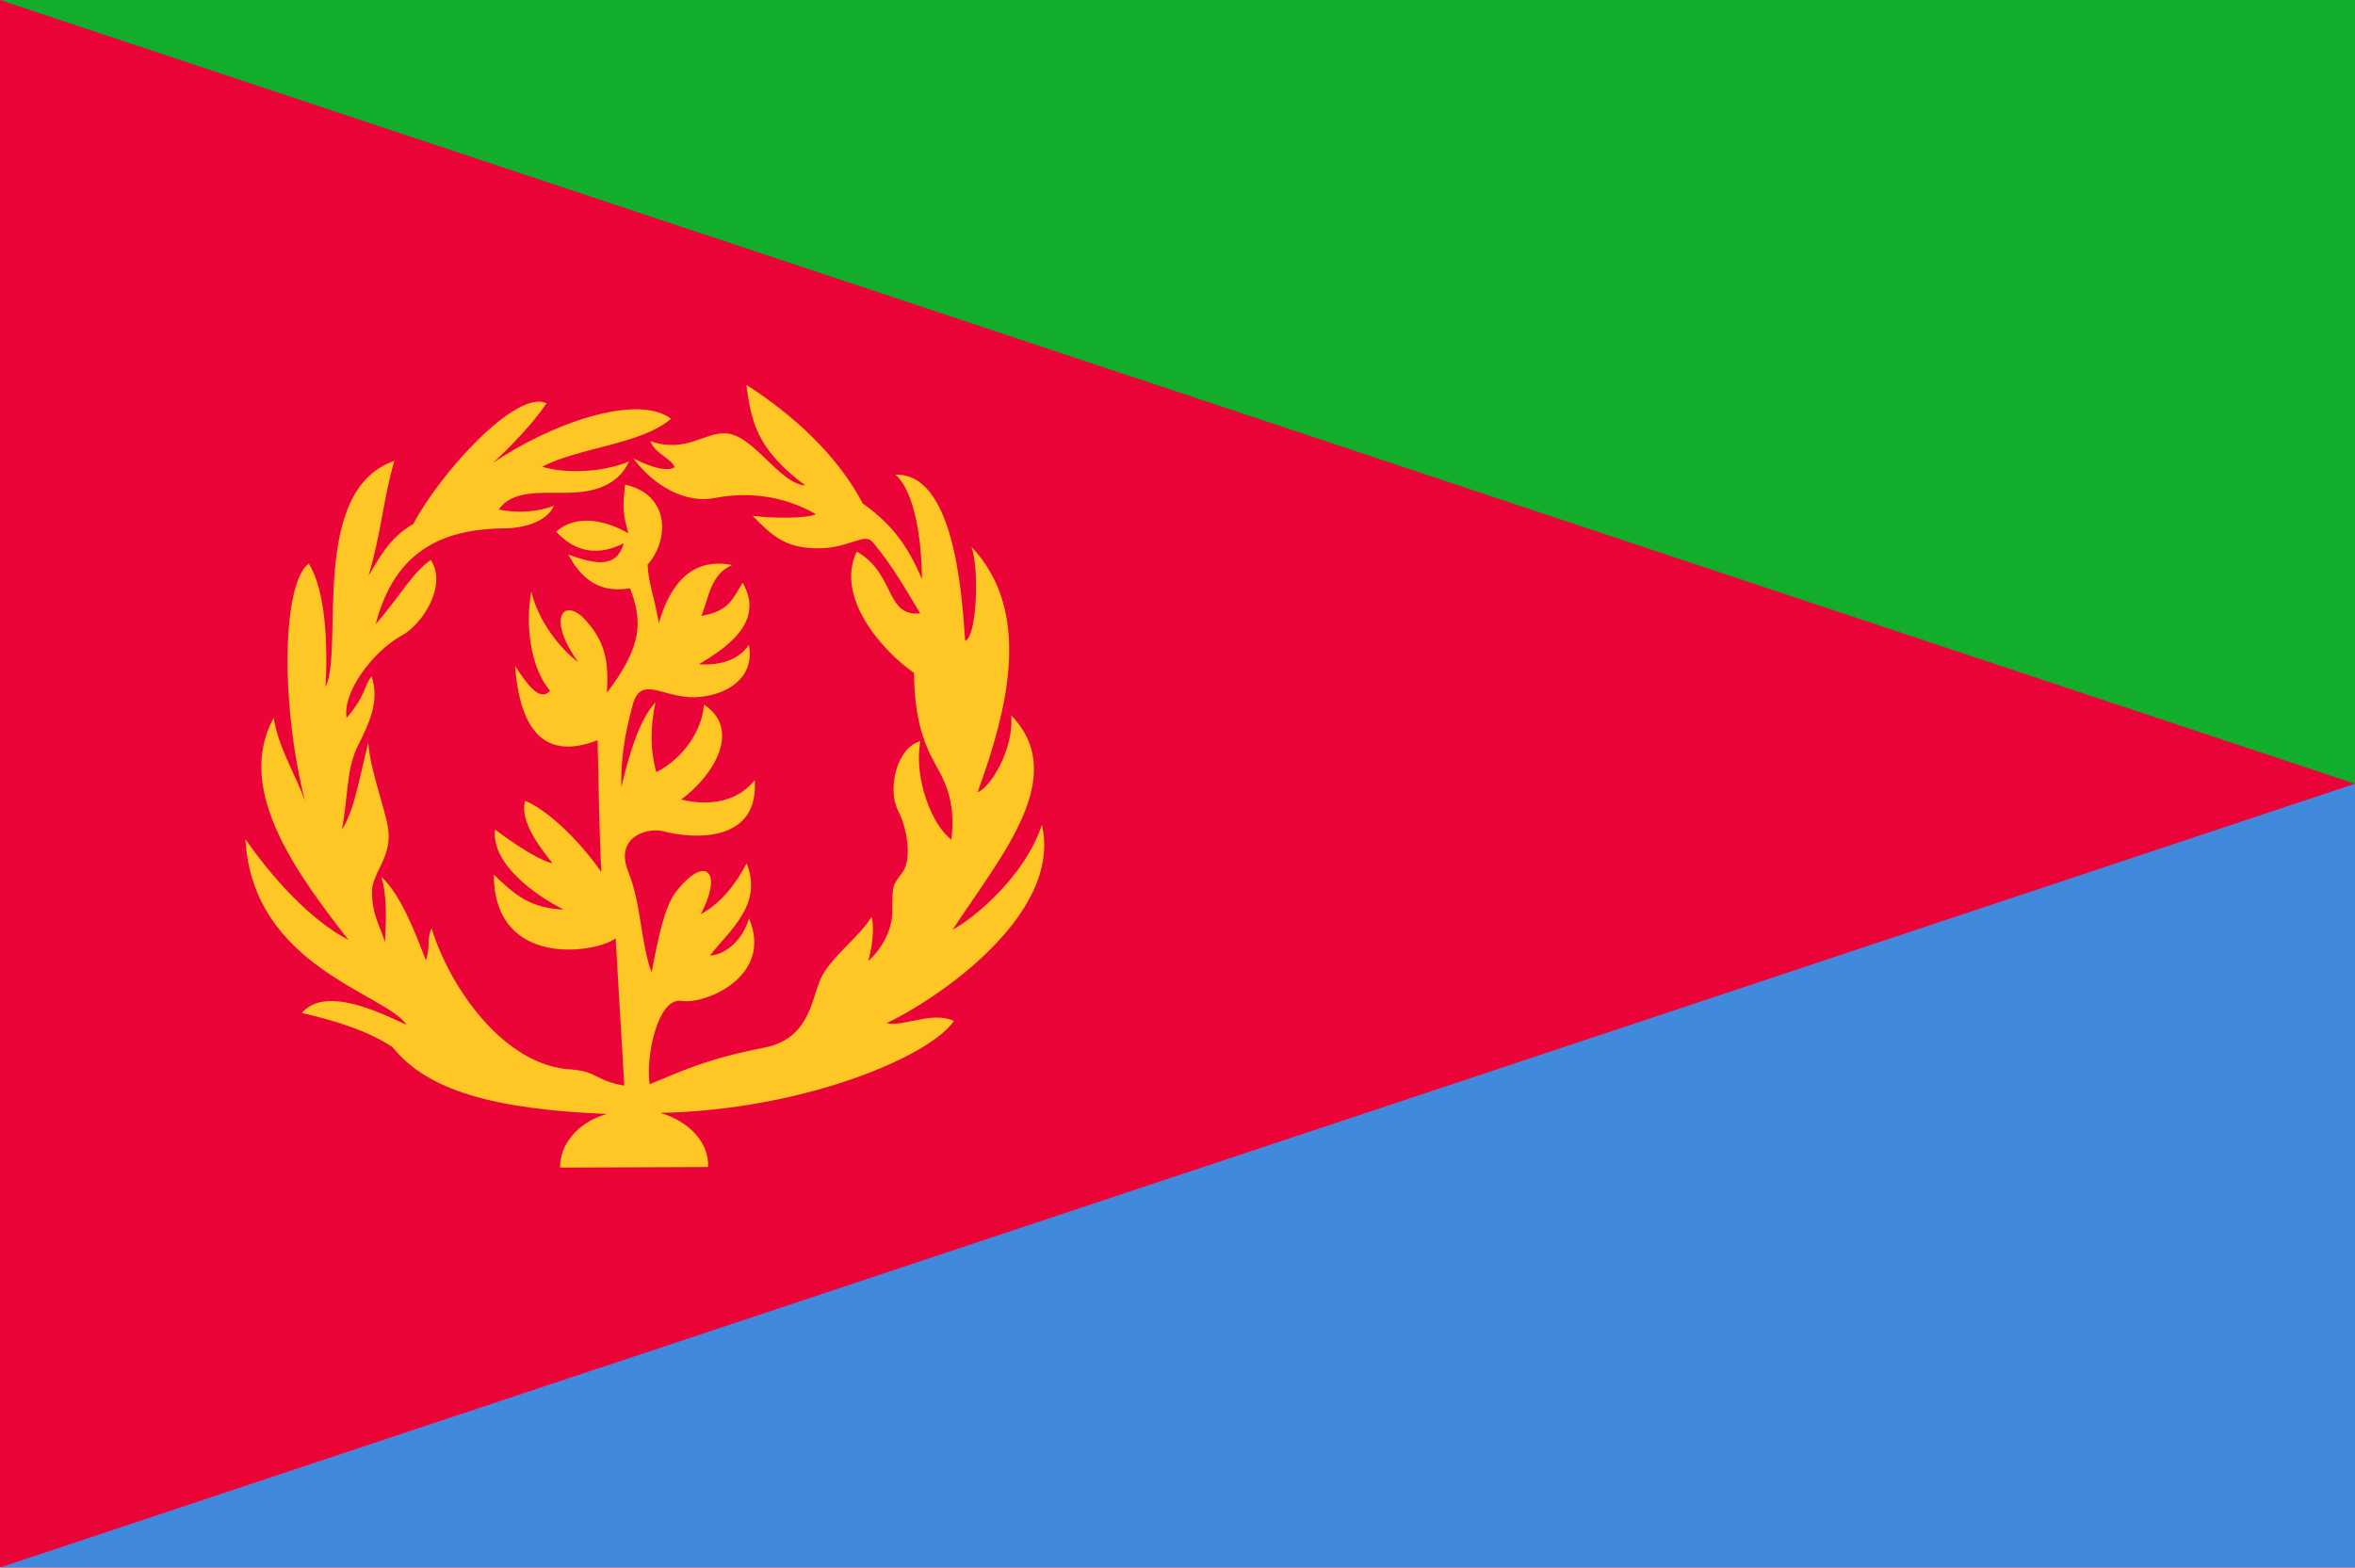
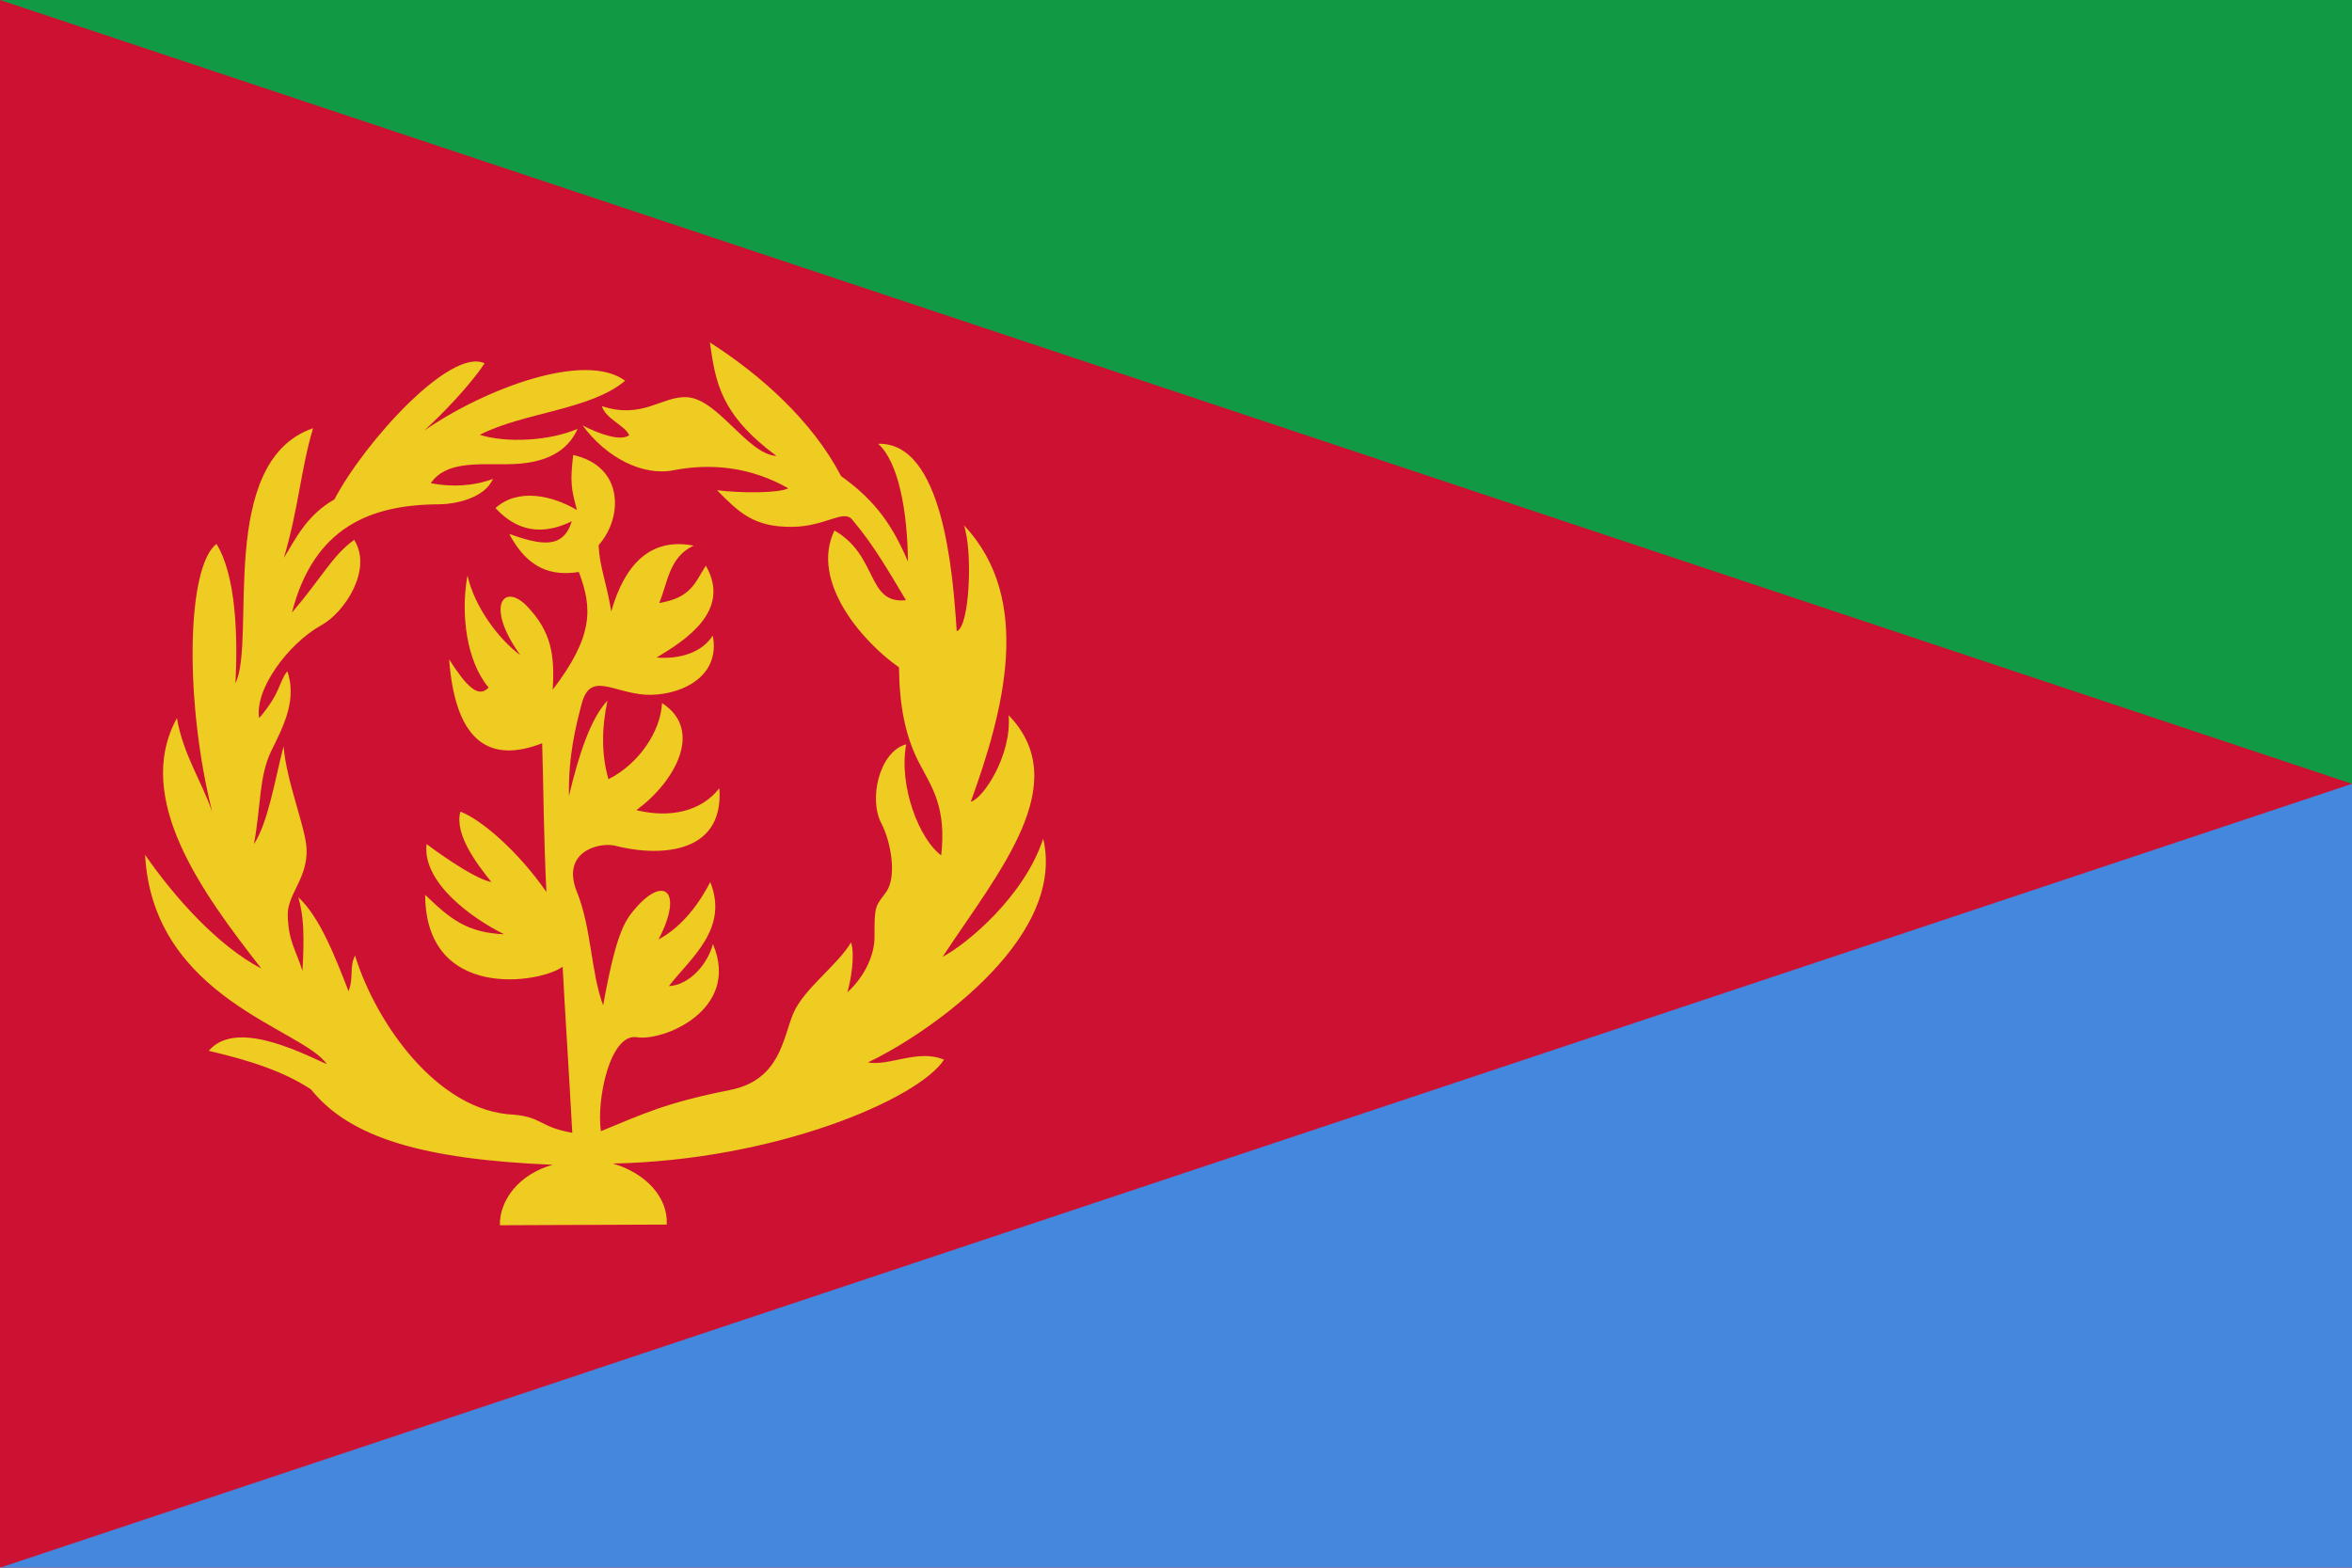
- <svg xmlns="http://www.w3.org/2000/svg" height="666.667" viewBox="0 0 1001.333 666.667" width="1001.333">
-   <clipPath id="a">
-     <path d="m0 0h751v500h-751z" transform="translate(-193.5405 -144.6562)" />
-   </clipPath>
-   <path d="m0 0h751v500h-751z" fill="#ea0437" transform="matrix(1.333333 0 0 -1.333333 0 666.6667)" />
-   <path d="m0 0h751v250z" fill="#4189dd" transform="matrix(1.333333 0 0 -1.333333 0 666.6667)" />
-   <path d="m0 0 751-250v250z" fill="#12ad2b" transform="matrix(1.333333 0 0 -1.333333 0 -.000533)" />
-   <path clip-path="url(#a)" d="m0 0c-9.587-2.647-15.083-10.085-14.942-17.103l47.189.19c.424 7.541-5.78 14.515-15.224 17.262 46.203.954 86.341 18.26 93.634 29.365-7.218 3.132-15.563-1.909-21.512-.749 14.125 6.528 56.444 33.92 49.564 63.285-5.349-16.311-21.55-29.806-28.451-33.429 15.809 24.004 37.395 48.996 18.667 68.348.946-11.216-7.127-23.56-10.693-24.487 9.17 25.363 17.92 57.208-1.949 78.2 2.61-7.588 1.556-28.992-2.037-29.953-1.106 17.246-4.049 53.523-22.212 53.007 5.768-5.136 8.293-19.153 8.421-33.31-4.14 9.699-8.844 17.001-18.905 24.163-8.14 15.61-22.622 28.544-37.107 37.81 1.626-11.362 2.972-20.327 18.837-32.112-8.272.515-16.542 16.195-25.382 16.63-7.031.34-12.549-6.371-24.04-2.51 1.272-3.793 6.633-5.473 7.765-8.278-2.462-1.701-8.305.265-13.162 2.795 6.682-9.102 17.036-14.454 25.825-12.648 10.453 2.01 21.661.947 32.35-5.135-2.73-1.402-13.356-1.393-20.176-.54 6.199-6.276 10.356-10.435 21.134-10.366 9.627.063 14.674 5.135 17.146 1.994 6.038-7.155 10.101-14.306 15.152-22.729-11.157-1.232-7.793 12.618-20.219 19.703-6.981-14.45 8.03-31.58 18.248-38.7.138-10.861 1.725-19.948 6.332-28.218 3.105-5.83 7.121-11.797 5.606-24.956-6.116 4.455-12.095 19.481-9.895 31.409-7.656-2.088-10.65-15.551-7.041-22.329 2.696-5.158 4.495-15.032 1.386-19.446-3.03-4.112-3.348-3.652-3.308-12.477.108-5.282-2.842-11.527-7.647-15.881 1.003 3.72 2.147 10.123 1.036 14.125-3.799-6.444-13.327-13.112-16.328-20.038-2.947-6.944-3.694-18.97-17.955-21.744-18.345-3.641-24.677-6.821-36.482-11.651-1.31 8.966 2.611 27.663 10.109 26.597 7.32-1.303 29.515 7.647 21.576 26.344-1.569-5.892-6.8-11.643-12.455-11.898 6.11 7.928 17.014 16.136 11.704 29.418-2.953-5.645-7.595-12.422-14.636-16.234 7.548 14.464.877 18.791-8.086 6.879-3.385-4.597-5.429-13.806-7.58-25.502-3.521 9.512-3.288 22.035-7.46 32.203-4.358 10.996 5.784 13.899 10.556 13.017 11.686-3.12 31.215-3.118 29.764 16.188-5.047-6.53-13.897-8.548-23.455-6.196 10.734 7.838 19.21 22.582 7.248 30.28-.399-8.164-6.716-17.316-15.15-21.531-1.974 6.888-1.974 14.197-.281 22.211-4.71-4.957-8.149-15.271-10.885-26.997-.206 11.591 1.987 19.941 3.613 26.176 2.464 9.107 8.59 3.181 17.968 2.51 9.032-.513 21.466 4.478 19.089 16.725-3.083-4.845-9.413-6.73-15.881-6.218 7.786 4.717 21.352 13.098 13.912 25.991-3.125-4.883-4.137-9.06-13.183-10.558 2.369 5.45 2.763 13.155 9.784 16.208-12.524 2.494-19.695-5.726-23.34-18.598-1.478 8.925-3.238 12.21-3.588 18.738 6.771 7.52 7.48 22.229-7.177 25.519-.871-7.588-.612-9.396 1.055-15.574-6.88 4.087-16.577 6.343-23.033.563 4.373-4.72 11.144-8.876 21.579-3.728-2.465-8.064-8.876-6.684-17.686-3.609 5.385-10.114 12.18-11.911 19.679-10.745 3.927-10.352 4.1-18.218-7.374-33.294.53 9.368-.136 16.348-7.579 23.923-6.379 6.247-11.563-.267-1.595-14.156-6.047 4.454-12.891 13.492-14.952 22.529-1.993-11.164-.198-24.322 5.982-31.699-2.923-3.124-6.247.332-11.164 7.974 1.86-24.455 12.294-29.174 26.316-23.723.399-13.423.399-25.852 1.196-42.067-8.175 11.762-18.54 20.534-24.323 22.727-1.794-6.578 4.985-15.15 8.773-19.935-5.782 1.196-18.342 10.765-18.342 10.765-1.263-10.899 12.827-21 21.931-25.519-10.699.466-15.419 4.519-22.33 11.164.133-30.236 32.761-24.985 38.876-20.334.798-14.886 1.935-32.095 2.732-46.982-9.224 1.61-8.499 4.384-16.391 5.114-21.906.854-39.283 26.296-45.037 45.012-1.651-3.08-.341-6.303-1.852-10.087-3.556 9.186-8.1 21.051-14.193 26.572 1.551-5.355 1.716-10.798 1.176-20.806-2.091 6.484-4.036 8.473-4.177 16.085.133 5.845 5.639 10.158 5.334 18.379-.225 6.001-5.7 19.01-6.505 29.08-2.651-10.364-4.315-21.291-8.374-27.707 2.017 11.069 1.37 18.706 4.783 26.155 3.943 7.842 7.295 14.844 4.67 22.758-2.517-3.057-1.651-5.834-7.975-13.261-1.374 8.077 8.177 21.004 17.446 26.2 6.538 3.445 14.779 15.766 9.411 24.211-6.148-4.416-8.909-10.381-17.594-20.574 6.195 24.215 22.29 30.55 41.56 30.633 4.264.02 12.86 1.56 15.273 7.202-5.431-2.097-11.854-2.364-17.568-1.22 4.159 6.106 12.918 5.312 21.079 5.349 6.402.03 16.397.898 20.437 10.016-7.809-3.383-19.989-4.087-27.658-1.691 12.196 6.32 31.3 7 41.098 15.293-11.168 8.335-39.113-1.942-56.764-14.048 4.933 4.512 12.73 12.514 17.032 18.974-9.654 4.628-34.068-22.418-42.478-38.489-7.989-4.511-11.184-11.582-14.286-16.517 4.256 14.382 4.708 24.819 8.259 36.664-27.383-9.427-16.001-60.021-21.957-72.125.7 13.363.133 30.531-5.369 39.383-8.434-6.434-9.115-44.306-1.196-75.834-2.86 8.437-8.257 16.313-9.988 26.582-12.483-22.766 7.317-49.625 23.874-70.842-12.465 6.492-24.789 20.457-32.884 32.164 2.234-40.748 44.786-49.214 51.392-59.229-8.966 4.174-26.108 12.433-33.381 3.779 11.841-2.734 21.286-5.894 28.897-10.883 11.043-13.787 31.955-19.818 68.374-21.341" fill="#ffc726" transform="matrix(1.333333 0 0 -1.333333 258.054 473.7917)" />
+ <svg xmlns="http://www.w3.org/2000/svg" viewBox="0 0 900 600">
+   <path fill="#c13" d="M0 0H900V600H0z" />
+   <path fill="#48d" d="M0 600h900V300" />
+   <path fill="#194" d="M0 0h900v300" />
+   <path fill="#ec2" d="M211.5 445.795c-12.973 3.582-20.41 13.647-20.22 23.142l63.853-.256c.574-10.204-7.82-19.64-20.6-23.357 62.518-1.291 116.829-24.709 126.698-39.734-9.767-4.239-21.06 2.583-29.11 1.013 19.114-8.834 76.377-45.897 67.067-85.632-7.237 22.07-29.16 40.33-38.497 45.233 21.39-32.48 50.6-66.297 25.258-92.483 1.28 15.177-9.644 31.88-14.469 33.135 12.409-34.32 24.248-77.409-2.637-105.814 3.531 10.267 2.105 39.23-2.756 40.53-1.497-23.336-5.48-72.422-30.056-71.724 7.806 6.949 11.221 25.915 11.395 45.072-5.601-13.124-11.967-23.005-25.581-32.696-11.014-21.122-30.61-38.623-50.21-51.16 2.2 15.374 4.022 27.504 25.489 43.45-11.193-.696-22.382-21.914-34.344-22.502-9.515-.459-16.981 8.621-32.53 3.396 1.722 5.133 8.976 7.406 10.507 11.202-3.33 2.3-11.236-.359-17.81-3.782 9.042 12.316 23.052 19.558 34.945 17.114 14.144-2.72 29.31-1.282 43.773 6.948-3.694 1.897-18.073 1.885-27.3.73 8.388 8.492 14.013 14.12 28.597 14.027 13.026-.085 19.855-6.948 23.2-2.698 8.17 9.681 13.668 19.357 20.502 30.755-15.097 1.667-10.545-17.074-27.358-26.66-9.447 19.552 10.865 42.73 24.692 52.365.185 14.696 2.334 26.992 8.567 38.182 4.202 7.889 9.635 15.963 7.586 33.767-8.277-6.028-16.366-26.36-13.39-42.498-10.36 2.825-14.41 21.041-9.527 30.212 3.648 6.98 6.082 20.341 1.876 26.313-4.1 5.565-4.53 4.942-4.476 16.884.147 7.146-3.845 15.597-10.347 21.488 1.357-5.034 2.905-13.697 1.401-19.112-5.14 8.718-18.034 17.74-22.094 27.114-3.987 9.395-4.998 25.668-24.294 29.42-24.824 4.928-33.391 9.23-49.364 15.766-1.773-12.132 3.533-37.432 13.678-35.989 9.905 1.763 39.937-10.347 29.194-35.647-2.122 7.974-9.2 15.755-16.852 16.1 8.267-10.726 23.022-21.833 15.836-39.806-3.994 7.64-10.277 16.808-19.804 21.967 10.214-19.572 1.187-25.427-10.94-9.307-4.581 6.219-7.347 18.68-10.258 34.507-4.763-12.872-4.448-29.817-10.093-43.575-5.897-14.88 7.825-18.808 14.283-17.614 15.812 4.222 42.237 4.22 40.274-21.904-6.829 8.837-18.805 11.566-31.738 8.385 14.525-10.606 25.993-30.557 9.808-40.973-.54 11.046-9.088 23.43-20.5 29.134-2.67-9.32-2.67-19.211-.38-30.054-6.373 6.707-11.027 20.663-14.728 36.529-.279-15.683 2.688-26.983 4.888-35.418 3.335-12.323 11.624-4.305 24.313-3.397 12.22.694 29.045-6.06 25.83-22.63-4.173 6.555-12.738 9.106-21.489 8.413 10.536-6.382 28.892-17.724 18.825-35.169-4.229 6.607-5.599 12.26-17.838 14.286 3.206-7.374 3.738-17.8 13.238-21.93-16.947-3.375-26.65 7.747-31.582 25.165-2-12.076-4.38-16.522-4.854-25.356 9.16-10.174 10.12-30.078-9.713-34.53-1.177 10.268-.827 12.714 1.429 21.074-9.31-5.53-22.431-8.582-31.167-.761 5.918 6.387 15.079 12.01 29.199 5.044-3.335 10.911-12.01 9.044-23.93 4.883 7.285 13.685 16.48 16.117 26.628 14.54 5.313 14.007 5.547 24.65-9.98 45.05.719-12.677-.182-22.121-10.254-32.37-8.63-8.454-15.646.36-2.158 19.154-8.182-6.026-17.443-18.256-20.231-30.484-2.698 15.106-.269 32.91 8.094 42.892-3.956 4.226-8.453-.45-15.107-10.79 2.518 33.091 16.635 39.476 35.609 32.1.54 18.163.54 34.98 1.618 56.921-11.062-15.914-25.087-27.785-32.912-30.752-2.427 8.902 6.746 20.5 11.87 26.975-7.822-1.619-24.818-14.567-24.818-14.567-1.71 14.748 17.357 28.416 29.675 34.53-14.476-.63-20.863-6.114-30.215-15.107.18 40.914 44.33 33.81 52.605 27.515 1.079 20.143 2.617 43.429 3.696 63.572-12.481-2.178-11.5-5.93-22.18-6.92-29.64-1.155-53.153-35.581-60.94-60.905-2.233 4.167-.46 8.528-2.504 13.648-4.813-12.43-10.96-28.484-19.206-35.955 2.1 7.247 2.322 14.61 1.592 28.154-2.83-8.775-5.462-11.466-5.652-21.767.18-7.908 7.63-13.744 7.217-24.867-.305-8.121-7.713-25.723-8.802-39.35-3.587 14.025-5.838 28.81-11.332 37.491 2.73-14.976 1.855-25.312 6.473-35.39 5.335-10.612 9.872-20.085 6.32-30.794-3.407 4.136-2.235 7.894-10.793 17.943-1.858-10.928 11.066-28.42 23.608-35.452 8.846-4.66 19.997-21.332 12.733-32.759-8.319 5.975-12.054 14.047-23.806 27.84 8.382-32.767 30.161-41.34 56.235-41.452 5.77-.027 17.402-2.11 20.666-9.744-7.35 2.837-16.039 3.198-23.771 1.65 5.628-8.262 17.48-7.188 28.522-7.237 8.663-.041 22.187-1.215 27.654-13.553-10.567 4.578-27.048 5.53-37.425 2.288 16.503-8.55 42.352-9.471 55.61-20.693-15.111-11.277-52.924 2.627-76.808 19.008 6.675-6.104 17.226-16.932 23.046-25.673-13.062-6.263-46.097 30.334-57.477 52.08-10.81 6.103-15.133 15.672-19.33 22.35 5.76-19.462 6.37-33.585 11.175-49.611-37.053 12.755-21.651 81.215-29.71 97.593.948-18.083.18-41.312-7.265-53.29-11.413 8.706-12.334 59.95-1.619 102.613-3.87-11.417-11.172-22.075-13.515-35.97-16.89 30.806 9.901 67.149 32.305 95.857-16.866-8.784-33.542-27.68-44.496-43.521 3.023 55.136 60.6 66.592 69.54 80.143-12.133-5.647-35.327-16.823-45.17-5.113 16.023 3.7 28.803 7.975 39.102 14.726 14.943 18.656 43.238 26.816 92.517 28.876" />
</svg>
